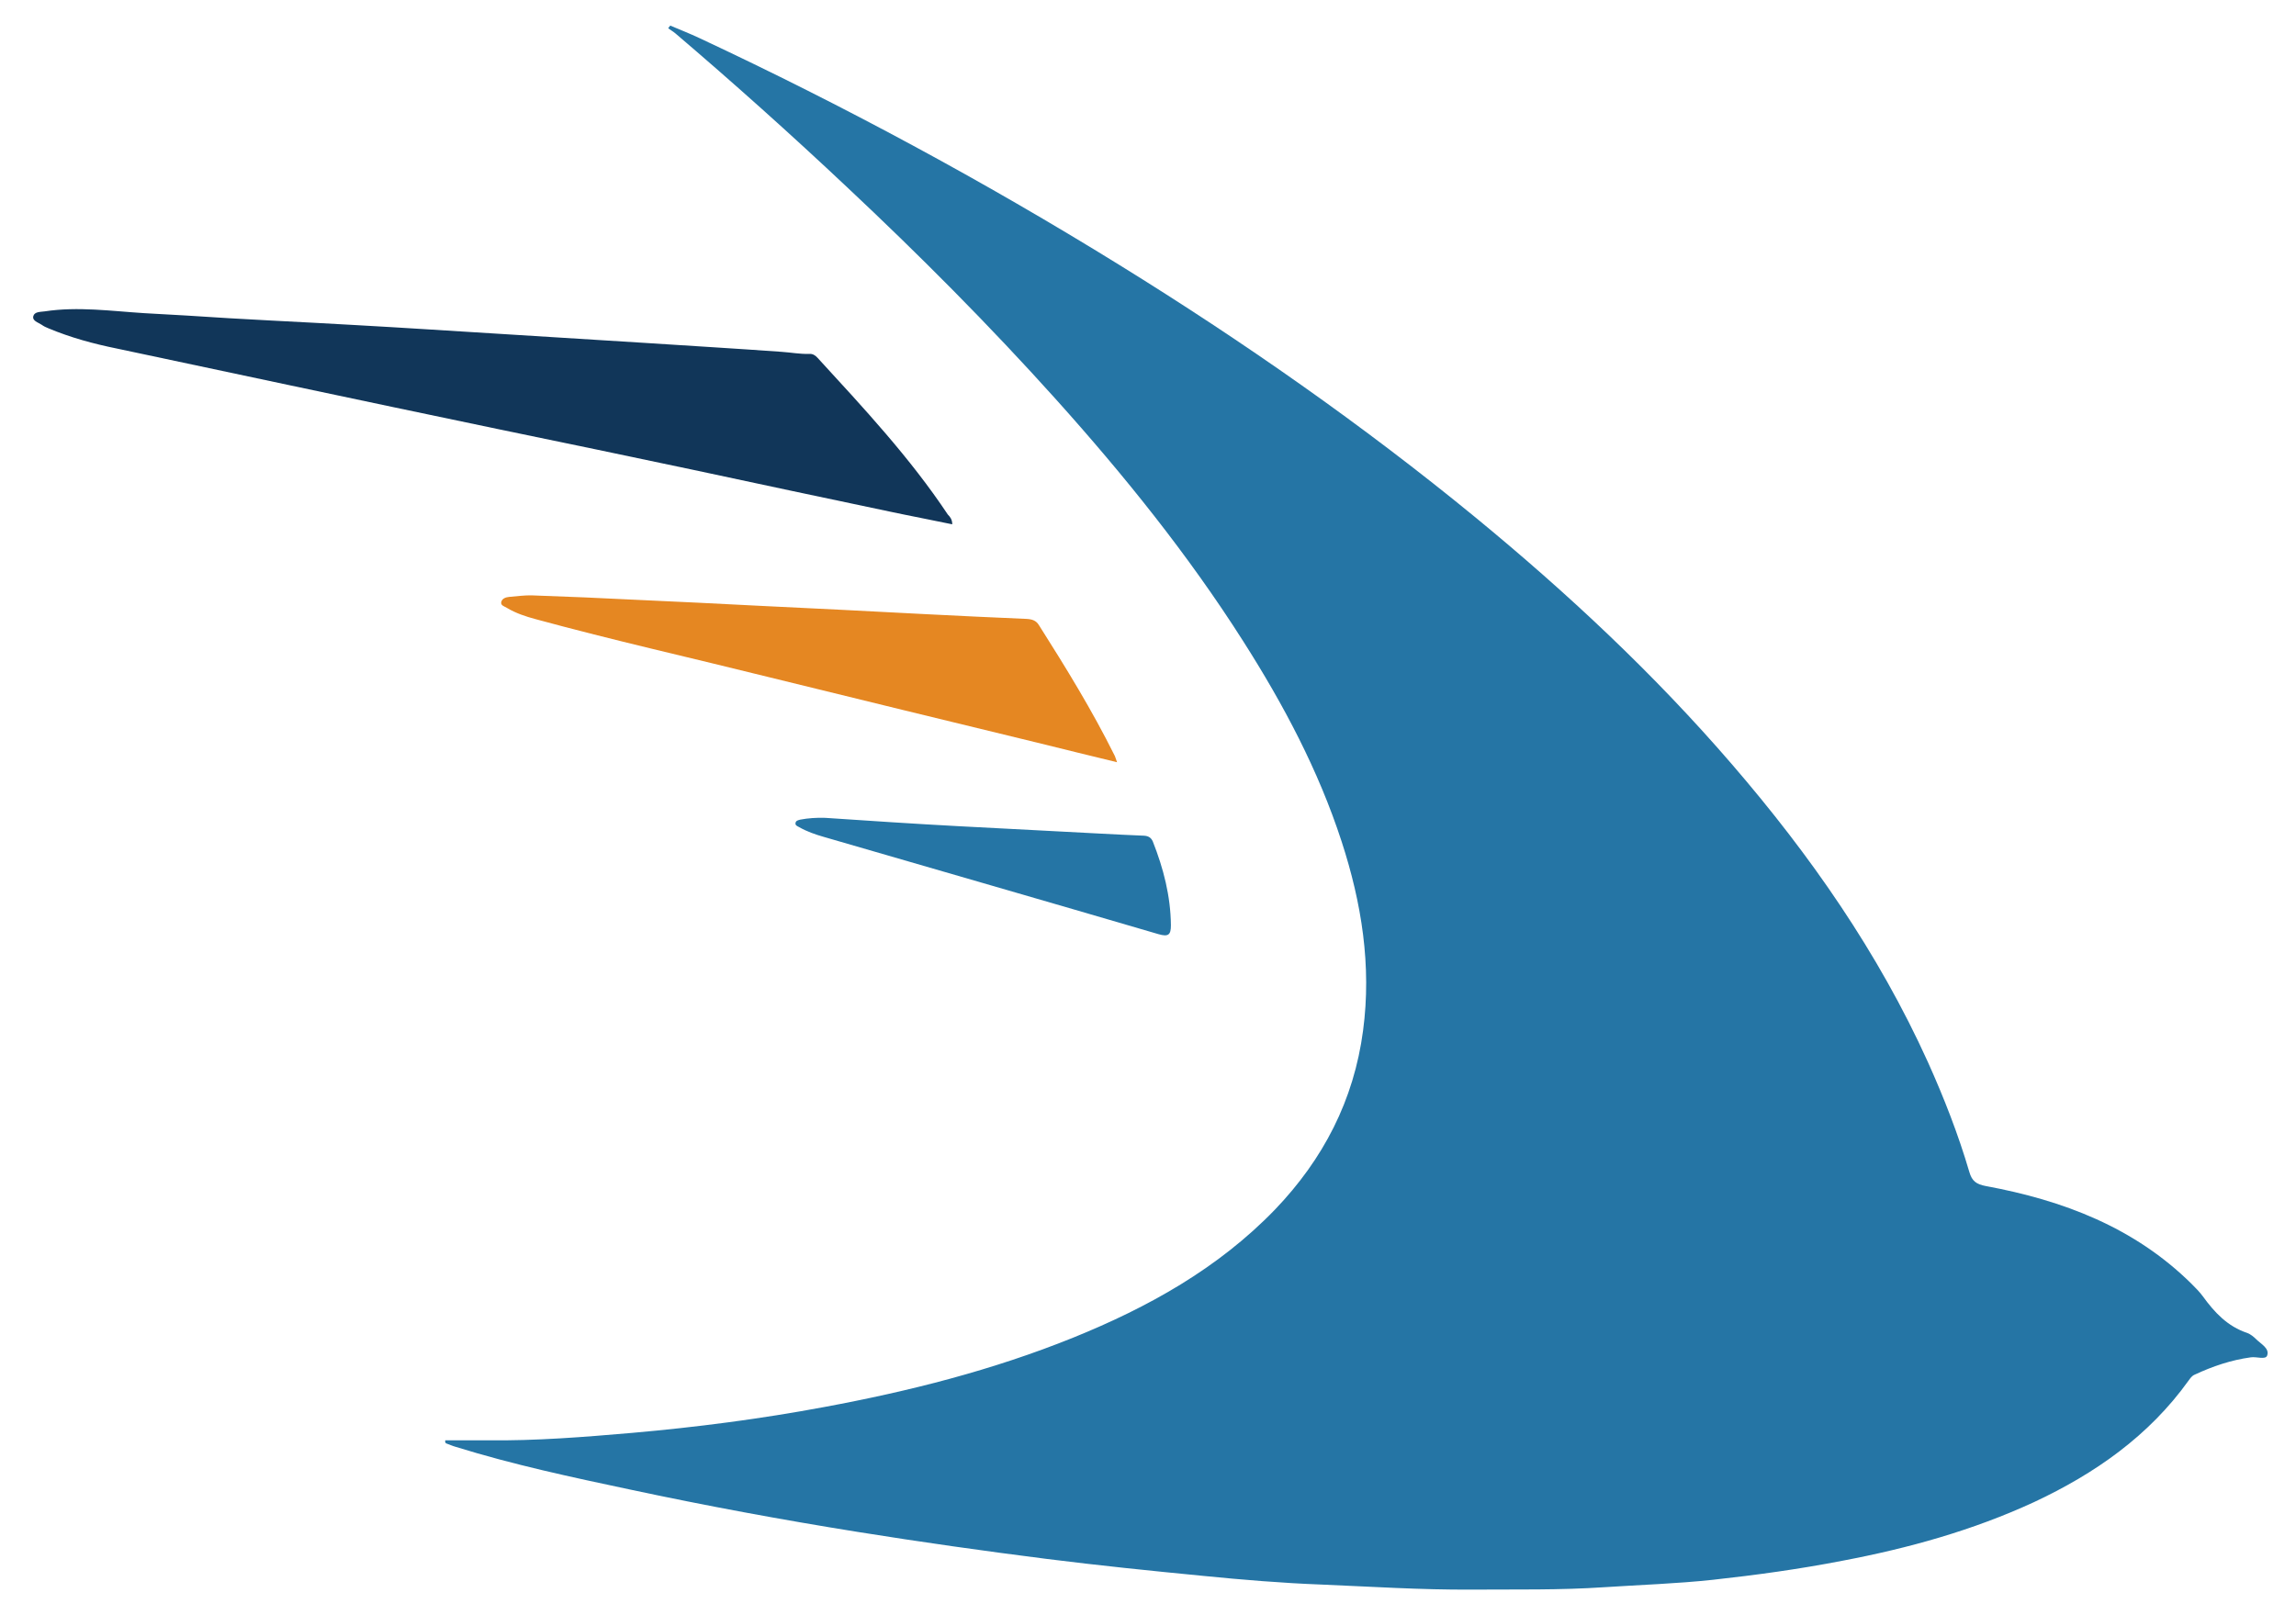
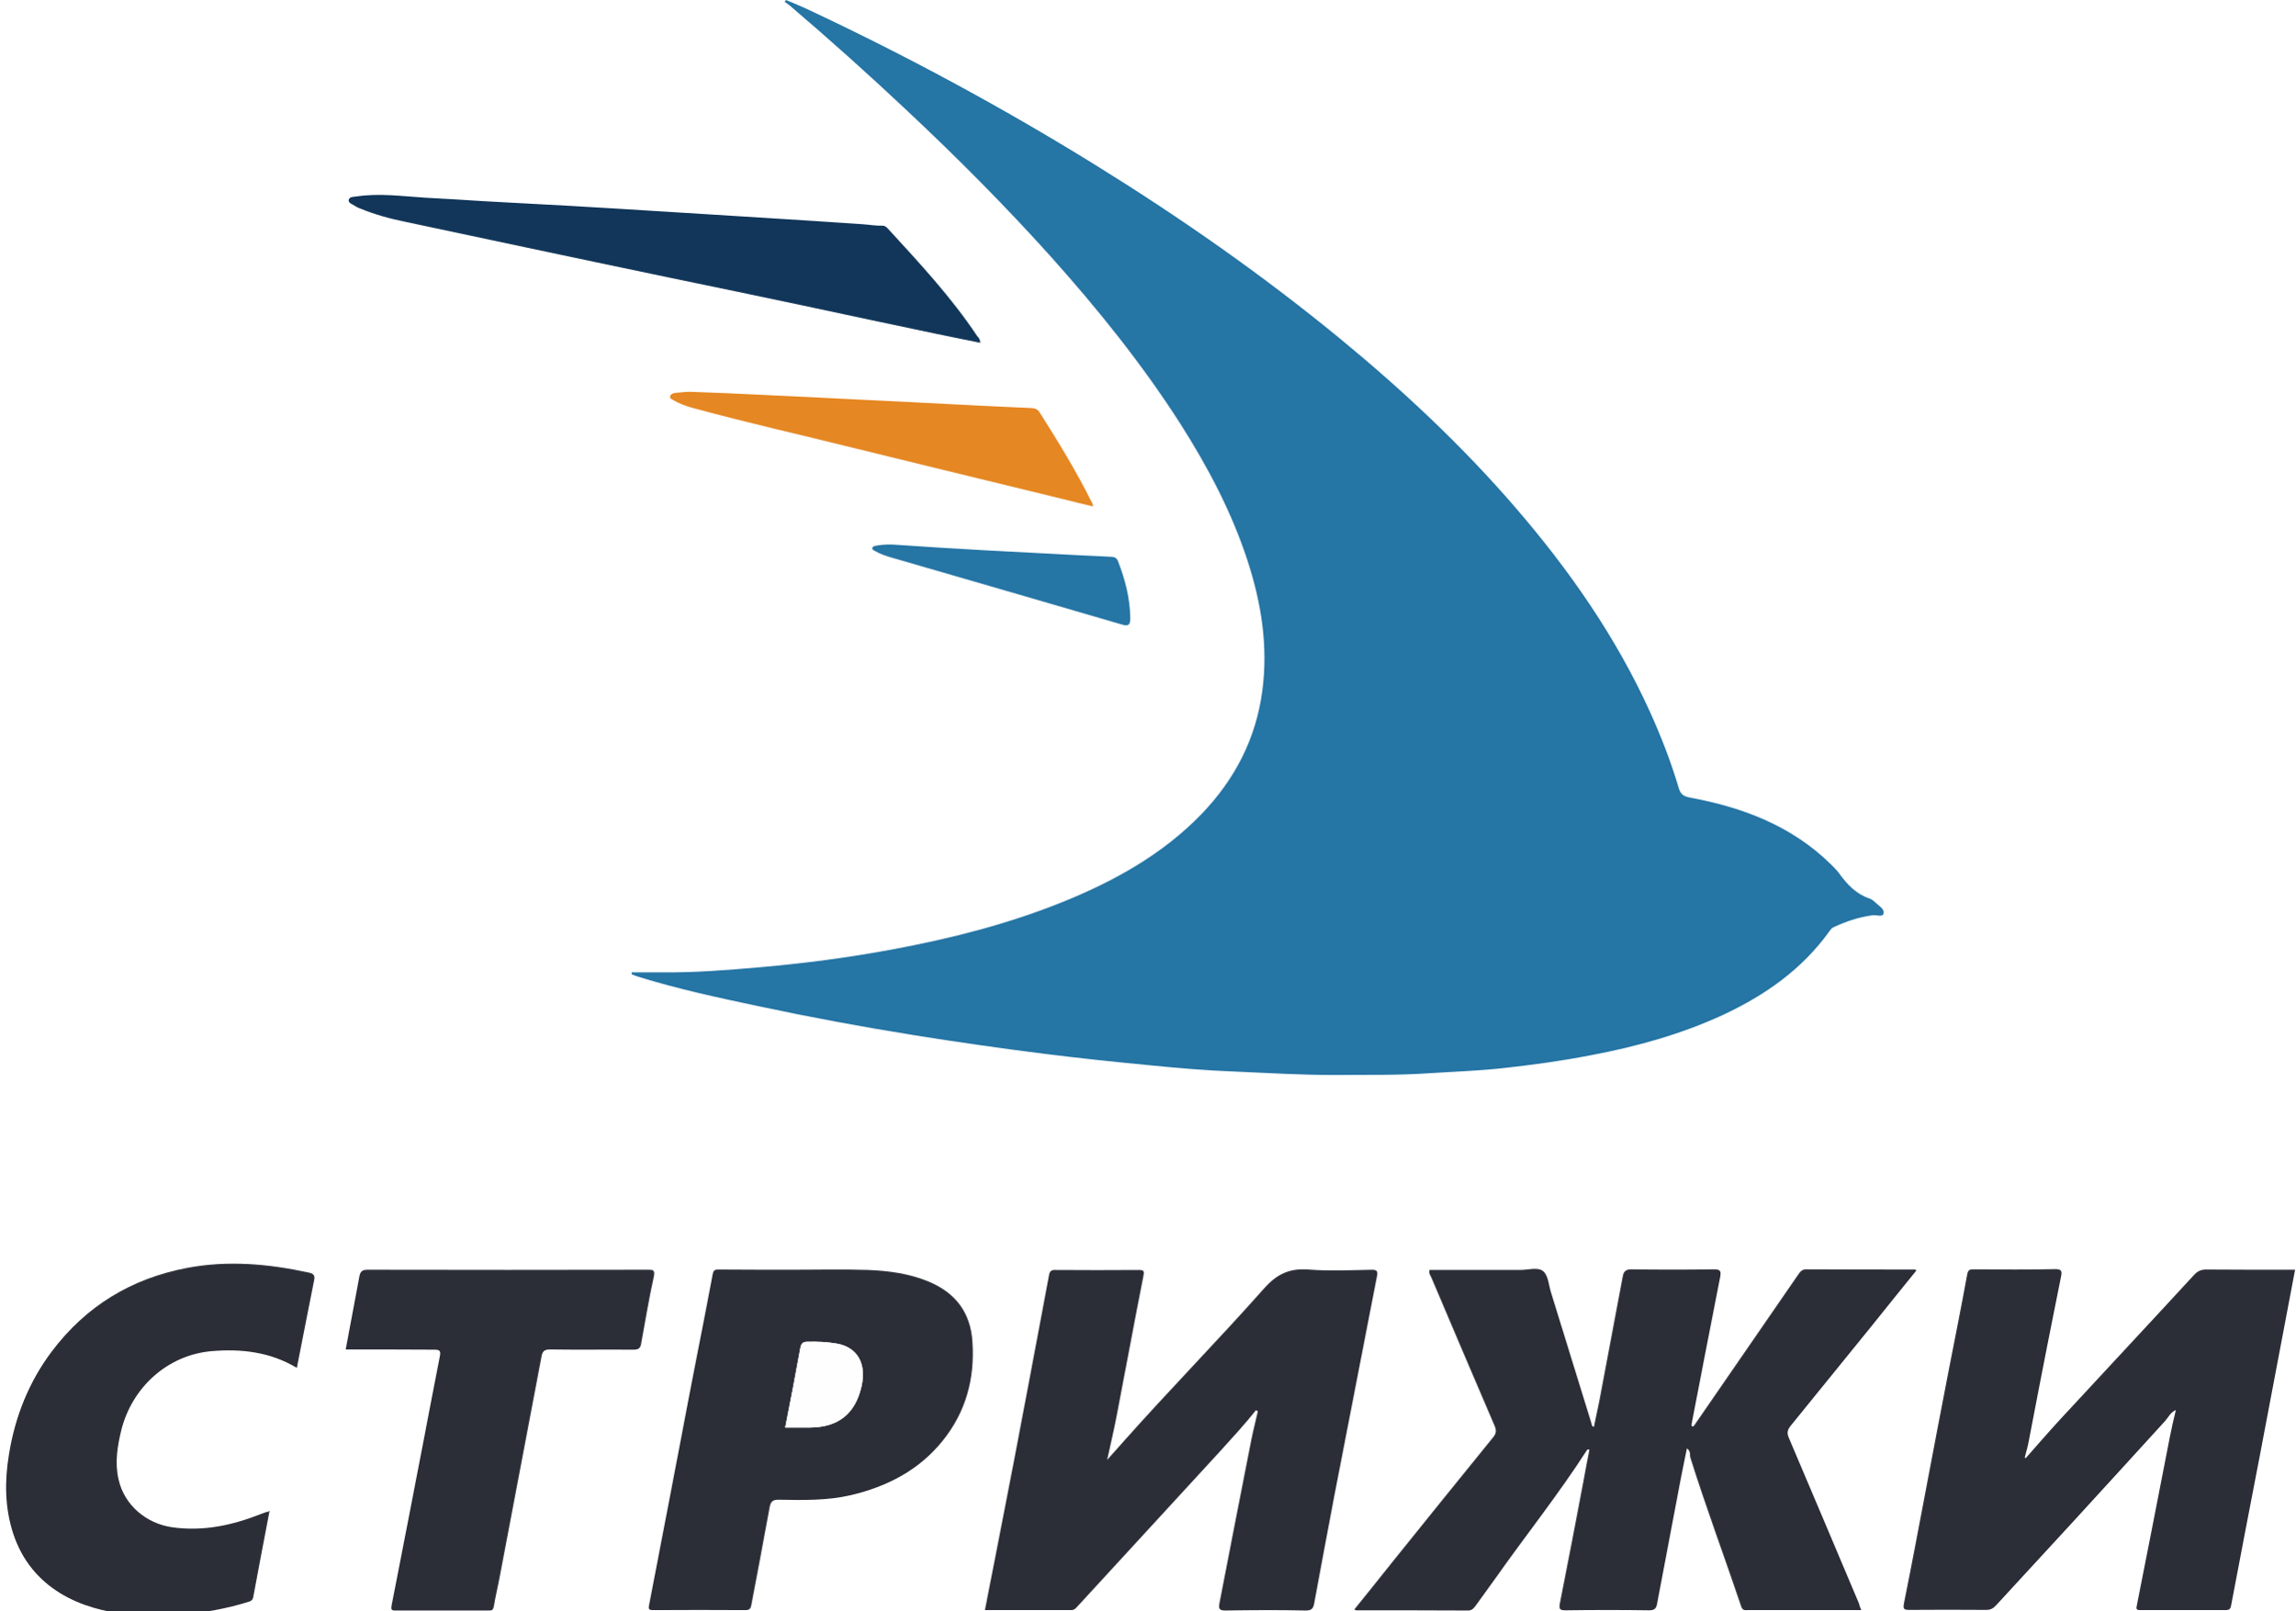
- <svg xmlns="http://www.w3.org/2000/svg" version="1.1" id="Слой_1" x="0px" y="0px" viewBox="0 0 771.8 543" enable-background="new 0 0 771.8 543" xml:space="preserve">
-   <path fill="#2575A5" d="M149.7,484.3c4.7,0,9.5,0,14.2,0c16.2,0.2,32.4-1.1,48.6-2.5c21.6-1.9,43.2-4.7,64.6-8.7  c28.6-5.3,56.6-12.4,83.6-23.3c25.2-10.2,48.8-23.3,67.9-43.1c16.2-16.9,26.5-36.7,29.6-60.2c2.9-21.8-0.5-42.9-7.2-63.5  c-7.8-24-19.6-46.2-33.1-67.4c-18.5-29.1-40.1-55.9-63.1-81.5c-22.3-24.8-45.8-48.4-70.1-71.2c-18.8-17.7-38-34.9-57.7-51.7  c-0.7-0.6-1.6-1.1-2.4-1.7c0.2-0.3,0.5-0.6,0.7-0.9c3.3,1.4,6.6,2.7,9.8,4.2c48.5,22.7,95.6,48.1,141.2,76.3  C418,114.9,458.1,142.9,496,174c30.9,25.4,60.1,52.7,86.2,83c26.3,30.5,49.2,63.3,65.9,100.2c5.4,12,10.2,24.3,13.9,36.9  c0.9,3.1,2.4,4.1,5.5,4.7c26,4.8,50,13.9,69.2,32.9c1.3,1.3,2.7,2.7,3.8,4.2c3.9,5.4,8.3,10.1,14.9,12.3c1.1,0.4,2.2,1.3,3,2.1  c1.6,1.6,4.6,3.1,3.7,5.5c-0.5,1.5-3.6,0.3-5.5,0.6c-6.6,0.9-12.8,3-18.8,5.8c-1,0.4-1.5,1.2-2.1,2c-13.4,18.7-31.5,31.3-52,40.9  c-20.6,9.5-42.2,15.5-64.4,19.7c-14.4,2.8-28.9,4.8-43.5,6.4c-12.1,1.3-24.4,1.7-36.6,2.5c-14.9,1-29.7,0.7-44.6,0.8  c-16.9,0.1-33.7-1-50.5-1.7c-13.2-0.5-26.4-1.6-39.5-2.9c-17.6-1.7-35.1-3.5-52.6-5.7c-21.3-2.7-42.5-5.7-63.7-9.1  c-25.6-4.1-51-8.8-76.3-14.2c-19.8-4.2-39.5-8.4-58.8-14.4c-1.1-0.3-2.2-0.8-3.3-1.2C149.6,485,149.6,484.6,149.7,484.3z" />
-   <path fill="#113659" d="M320.1,176.3c-7.1-1.5-14.1-2.8-21.1-4.3c-22-4.6-43.9-9.3-65.9-14c-21.8-4.6-43.7-9.2-65.6-13.7  c-23.4-4.9-46.8-9.8-70.3-14.8c-19.3-4.1-38.6-8.2-57.9-12.3c-7.9-1.6-15.6-3.7-23-6.8c-0.8-0.3-1.6-0.7-2.3-1.2  c-1.2-0.8-3.2-1.3-2.8-2.9c0.4-1.5,2.3-1.4,3.8-1.6c11.2-1.7,22.4-0.1,33.5,0.6c4.7,0.3,9.5,0.5,14.2,0.8  c18.9,1.3,37.8,2.1,56.7,3.2c16.4,0.9,32.8,2,49.3,3c16,1,32.1,2,48.1,3c15.3,1,30.6,1.9,45.9,3c3.1,0.2,6.2,0.8,9.3,0.7  c1.2-0.1,2.1,0.5,2.9,1.4c15.4,16.8,31,33.5,43.7,52.6C319.4,173.8,320.1,174.7,320.1,176.3z" />
-   <path fill="#E58722" d="M375.5,256.3c-9.4-2.3-18.1-4.4-26.9-6.6c-30-7.3-60.1-14.6-90.1-22c-26.1-6.5-52.4-12.4-78.4-19.5  c-3.4-0.9-6.7-2-9.7-3.8c-0.8-0.5-2.2-0.8-1.9-2s1.6-1.6,2.7-1.7c2.6-0.2,5.2-0.6,7.8-0.5c11.7,0.4,23.4,0.9,35.2,1.5  c13.7,0.6,27.4,1.3,41.1,2c18.6,0.9,37.1,1.8,55.7,2.8c11.3,0.6,22.7,1.1,34,1.6c1.9,0.1,3.3,0.5,4.3,2.2  c9,14.2,17.8,28.5,25.3,43.6C374.9,254.4,375,255,375.5,256.3z" />
-   <path fill="#2575A5" d="M277.4,275c14.9,1,29.8,2,44.8,2.8c10.8,0.6,21.7,1.1,32.5,1.7c10,0.5,19.9,1.1,29.9,1.5  c1.4,0.1,2.3,0.6,2.9,1.9c3.6,9.1,6,18.4,6.1,28.2c0,3.2-0.8,4-4.2,3c-37.5-11-75-21.8-112.5-32.7c-2.8-0.8-5.7-1.8-8.3-3.3  c-0.6-0.3-1.3-0.6-1.2-1.3c0.1-0.9,0.9-1,1.6-1.2C271.6,275.1,274.5,274.9,277.4,275z" />
+ <svg xmlns="http://www.w3.org/2000/svg" version="1.1" id="Слой_1" x="0px" y="0px" viewBox="0 0 1122.7 787.8" style="enable-background:new 0 0 1122.7 787.8;" xml:space="preserve">
+   <style type="text/css">
+ 	.st0{fill:#2575A5;}
+ 	.st1{fill:#2C2E37;}
+ 	.st2{fill:#2B2E37;}
+ 	.st3{fill:#113659;}
+ 	.st4{fill:#E58722;}
+ 	.st5{fill:#FEFEFE;}
+ </style>
+   <path class="st0" d="M309,475.7c4.7,0,9.5,0,14.2,0c16.2,0.2,32.4-1.1,48.6-2.5c21.6-1.9,43.2-4.7,64.6-8.7  c28.6-5.3,56.6-12.4,83.6-23.3c25.2-10.2,48.8-23.3,67.9-43.1c16.2-16.9,26.5-36.7,29.6-60.2c2.9-21.8-0.5-42.9-7.2-63.5  c-7.8-24-19.6-46.2-33.1-67.4C558.6,178,537,151.2,514,125.5c-22.3-24.8-45.8-48.4-70.1-71.2c-18.8-17.7-38-34.9-57.7-51.7  c-0.7-0.6-1.6-1.1-2.4-1.7c0.2-0.3,0.5-0.6,0.7-0.9c3.3,1.4,6.6,2.7,9.8,4.2c48.5,22.7,95.6,48.1,141.2,76.3  c41.7,25.8,81.8,53.8,119.7,84.9c30.9,25.4,60.1,52.7,86.2,83c26.3,30.5,49.2,63.3,65.9,100.2c5.4,12,10.2,24.3,13.9,36.9  c0.9,3.1,2.4,4.1,5.5,4.7c26,4.8,50,13.9,69.2,32.9c1.3,1.3,2.7,2.7,3.8,4.2c3.9,5.4,8.3,10.1,14.9,12.3c1.1,0.4,2.2,1.3,3,2.1  c1.6,1.6,4.6,3.1,3.7,5.5c-0.5,1.5-3.6,0.3-5.5,0.6c-6.6,0.9-12.8,3-18.8,5.8c-1,0.4-1.5,1.2-2.1,2c-13.4,18.7-31.5,31.3-52,40.9  c-20.6,9.5-42.2,15.5-64.4,19.7c-14.4,2.8-28.9,4.8-43.5,6.4c-12.1,1.3-24.4,1.7-36.6,2.5c-14.9,1-29.7,0.7-44.6,0.8  c-16.9,0.1-33.7-1-50.5-1.7c-13.2-0.5-26.4-1.6-39.5-2.9c-17.6-1.7-35.1-3.5-52.6-5.7c-21.3-2.7-42.5-5.7-63.7-9.1  c-25.6-4.1-51-8.8-76.3-14.2c-19.8-4.2-39.5-8.4-58.8-14.4c-1.1-0.3-2.2-0.8-3.3-1.2C308.9,476.4,309,476.1,309,475.7z" />
+   <path class="st1" d="M910.5,787.7c-18.8,0-37.2,0-55.6,0c-1.3,0-2.4,0.3-3.1-1.7c-8.2-24.3-17.2-48.4-24.9-72.9  c-0.4-1.4,0.3-3.1-1.7-4.5c-1.1,5.5-2.2,10.7-3.2,15.9c-3.8,20.1-7.6,40.1-11.4,60.2c-0.4,2.1-1.2,3.1-3.8,3.1  c-13.6-0.2-27.2-0.2-40.9,0c-2.9,0-3.4-0.6-2.8-3.6c4-20,7.8-40.1,11.6-60.1c0.9-5,1.8-9.9,2.8-14.8c-0.6-0.4-1-0.2-1.3,0.3  c-13.9,21.6-29.9,41.6-44.7,62.6c-3.2,4.5-6.4,8.9-9.6,13.3c-1,1.3-1.8,2.4-3.8,2.4c-18.2-0.1-36.5-0.1-54.7-0.1  c-0.2,0-0.4-0.2-0.9-0.4c6.1-7.6,12.2-15.1,18.2-22.7c16.5-20.5,33-41,49.6-61.4c1.6-1.9,1.8-3.4,0.9-5.6  c-10.4-24.2-20.7-48.4-31-72.7c-0.5-1.1-1.4-2.1-0.9-3.7c14.8,0,29.6,0,44.5,0c3.8,0,8.6-1.6,11.2,0.7c2.4,2.1,2.6,6.7,3.7,10.2  c6.6,21.3,13.2,42.7,19.8,64.1c0.2,0.6,0,1.3,1.2,1.8c0.9-4.4,1.8-8.6,2.7-12.9c3.8-20.2,7.6-40.4,11.4-60.6  c0.4-2.4,1.3-3.6,4.2-3.6c13.5,0.2,27,0.2,40.5,0c3,0,3.5,0.8,3,3.6c-4.7,24-9.4,48.1-14,72.1c-0.1,0.3,0.1,0.7,0.1,1.1  c1,0.2,1.3-0.6,1.7-1.2c16.8-24.4,33.6-48.7,50.4-73.1c0.9-1.3,1.8-2.5,3.8-2.5c17.7,0.1,35.5,0.1,53.2,0.1c0.2,0,0.4,0.2,0.8,0.4  c-7.4,9.1-14.7,18.2-22,27.3c-13.2,16.3-26.4,32.6-39.6,48.8c-1.5,1.9-1.9,3.4-0.8,5.9c11.5,27,22.9,54,34.3,81  C909.6,785.5,910,786.4,910.5,787.7z" />
+   <path class="st1" d="M990.9,713.4c5.6-6.3,11.1-12.7,16.8-18.9c21.9-23.7,43.9-47.2,65.7-70.9c1.7-1.8,3.4-2.5,5.8-2.5  c13.2,0.1,26.5,0.1,39.7,0.1c1.2,0,2.5,0,3.8,0c-5.8,30.4-11.5,60.5-17.2,90.7c-4.7,24.5-9.5,49.1-14.1,73.6  c-0.3,1.8-1.1,2.2-2.7,2.2c-13.9,0-27.7,0-41.6,0c-1.7,0-2.3-0.2-1.8-2.3c5.5-27.5,10.8-55.1,16.2-82.7c0.8-4.2,1.8-8.3,2.9-12.9  c-2.8,1.3-3.7,3.6-5.2,5.3c-15.2,16.6-30.3,33.3-45.5,49.8c-12.4,13.5-24.9,27-37.3,40.5c-1.4,1.5-2.7,2.2-4.8,2.2  c-12.5-0.1-25-0.1-37.5,0c-2.6,0-3.3-0.3-2.7-3.3c3.8-18.8,7.3-37.6,10.9-56.5c3.6-18.8,7.1-37.7,10.8-56.5  c3.1-15.9,6.3-31.8,9.2-47.7c0.4-2.4,1.3-2.6,3.3-2.6c13.2,0.1,26.5,0.2,39.7-0.1c3.5-0.1,3.4,1.4,2.9,3.7  c-2.2,11-4.4,22.1-6.6,33.1c-3.1,15.7-6.1,31.3-9.1,47c-0.5,2.8-1.3,5.5-2,8.2C990.5,713.2,990.7,713.3,990.9,713.4z" />
+   <path class="st1" d="M614.4,689.9c-5.4,6.8-11.3,13.2-17.1,19.6c-23.5,25.6-47,51.1-70.5,76.7c-0.8,0.9-1.5,1.5-2.8,1.5  c-14,0-28,0-42.2,0c4.7-24.1,9.4-48,14-71.9c4.9-25.4,9.6-50.8,14.4-76.2c1-5.4,2-10.7,3-16c0.3-1.7,1.2-2.4,3.1-2.3  c13.6,0.1,27.2,0.1,40.9,0c2.7,0,2.5,0.9,2.1,3.1c-4.5,22.8-8.7,45.7-13.1,68.5c-1.3,6.8-2.9,13.5-4.6,21.3c2.9-3.3,5.2-5.8,7.4-8.3  c22.7-25.6,46.7-50,69.4-75.6c6.3-7.1,12.5-9.9,21.7-9.2c10.3,0.8,20.7,0.3,31.1,0.1c2.7,0,2.8,1.1,2.4,3.1  c-6.9,35.7-13.9,71.4-20.8,107.1c-3.4,17.6-6.6,35.3-9.9,52.9c-0.4,2.3-1.1,3.7-4.2,3.6c-13.1-0.3-26.2-0.2-39.4,0  c-2.9,0-3.2-1-2.8-3.4c5.2-26.8,10.4-53.7,15.7-80.5c0.9-4.5,2.1-9,3.1-13.5C615,690.2,614.7,690.1,614.4,689.9z" />
+   <path class="st2" d="M388.5,621.2c12,0,24-0.3,36,0.1c10.1,0.4,20.2,1.7,29.8,5.7c13.2,5.5,20.5,15.2,21.4,29.5  c1.2,17.9-3.2,34.3-14.6,48.4c-11.6,14.4-27.2,22.4-45,26.6c-11.7,2.7-23.5,2.4-35.3,2.2c-2.9,0-3.8,1-4.3,3.6  c-2.9,16.1-6,32.1-9,48.1c-0.3,1.5-0.9,2.3-2.7,2.3c-15.1-0.1-30.2-0.1-45.4,0c-1.9,0-2.3-0.5-1.9-2.4c7-36.2,13.9-72.4,20.8-108.6  c3.4-17.7,7-35.4,10.3-53.2c0.4-2.4,1.4-2.4,3.1-2.4C364.1,621.2,376.3,621.2,388.5,621.2C388.5,621.2,388.5,621.2,388.5,621.2z   M384.1,698.4c4.2,0,8.1,0,12.1,0c13.8-0.1,22.1-6.6,25.2-20c2.6-11.2-1.9-19.3-12.2-21.1c-4.6-0.8-9.4-1-14.1-0.9  c-2.4,0-3.1,0.7-3.6,3.1C389.2,672.3,386.7,685,384.1,698.4z" />
+   <path class="st1" d="M131.7,740c-2.6,13.7-5.3,27.5-7.8,41.2c-0.3,1.6-1.1,2.1-2.2,2.4c-10.8,3.4-21.9,5.4-33.2,6.2  c-8.5,0.6-17,0.8-25.4,0c-23.6-2.2-47.7-12.6-56.6-39.4c-4.2-12.8-4.3-25.8-2.1-39c3-18.4,9.7-35.3,20.9-50.2  c16.7-22.2,38.9-35.7,66.2-40.9c20-3.8,39.9-2,59.6,2.3c1.9,0.4,3.1,1.1,2.6,3.5c-2.9,14.3-5.6,28.6-8.5,43.1  c-13-7.8-27.1-9.4-41.5-8.2c-21.5,1.8-39.1,17.5-44.4,38.8c-1.9,7.9-3.2,15.9-1.3,24c2.8,12.5,13.5,21.6,26.4,23.4  c15.1,2.1,29.3-1,43.2-6.5c1.1-0.5,2.3-0.8,3.5-1.2C131.3,739.7,131.5,739.9,131.7,740z" />
+   <path class="st2" d="M169.1,660.2c2.3-12.1,4.5-24,6.7-35.8c0.5-2.5,1.5-3.2,4.1-3.2c45.6,0.1,91.2,0.1,136.8,0  c2.5,0,3.9-0.2,3.1,3.5c-2.4,10.9-4.2,21.8-6.2,32.8c-0.4,2.4-1.7,2.8-3.8,2.8c-13.6-0.1-27.2,0.1-40.9-0.1c-2.9,0-3.6,1.2-4,3.4  c-6.8,35.8-13.6,71.7-20.4,107.5c-0.9,4.9-2.1,9.7-2.9,14.6c-0.3,1.5-0.6,2.2-2.2,2.2c-15.4,0-30.7,0-46.1,0c-1.7,0-2.1-0.5-1.8-2.2  c5.4-27.7,10.8-55.3,16.1-83c2.5-13.1,5-26.2,7.6-39.4c0.4-2.2,0-3-2.5-3C198.2,660.2,183.7,660.2,169.1,660.2z" />
+   <path class="st3" d="M479.5,167.7c-7.1-1.5-14.1-2.8-21.1-4.3c-22-4.6-43.9-9.3-65.9-14c-21.8-4.6-43.7-9.2-65.6-13.7  c-23.4-4.9-46.8-9.8-70.3-14.8c-19.3-4.1-38.6-8.2-57.9-12.3c-7.9-1.6-15.6-3.7-23-6.8c-0.8-0.3-1.6-0.7-2.3-1.2  c-1.2-0.8-3.2-1.3-2.8-2.9c0.4-1.5,2.3-1.4,3.8-1.6c11.2-1.7,22.4-0.1,33.5,0.6c4.7,0.3,9.5,0.5,14.2,0.8  c18.9,1.3,37.8,2.1,56.7,3.2c16.4,0.9,32.8,2,49.3,3c16,1,32.1,2,48.1,3c15.3,1,30.6,1.9,45.9,3c3.1,0.2,6.2,0.8,9.3,0.7  c1.2-0.1,2.1,0.5,2.9,1.4c15.4,16.8,31,33.5,43.7,52.6C478.8,165.2,479.5,166.1,479.5,167.7z" />
+   <path class="st4" d="M534.8,247.8c-9.4-2.3-18.1-4.4-26.9-6.6c-30-7.3-60.1-14.6-90.1-22c-26.1-6.5-52.4-12.4-78.4-19.5  c-3.4-0.9-6.7-2-9.7-3.8c-0.8-0.5-2.2-0.8-1.9-2c0.3-1.2,1.6-1.6,2.7-1.7c2.6-0.2,5.2-0.6,7.8-0.5c11.7,0.4,23.4,0.9,35.2,1.5  c13.7,0.6,27.4,1.3,41.1,2c18.6,0.9,37.1,1.8,55.7,2.8c11.3,0.6,22.7,1.1,34,1.6c1.9,0.1,3.3,0.5,4.3,2.2  c9,14.2,17.8,28.5,25.3,43.6C534.3,245.8,534.4,246.4,534.8,247.8z" />
+   <path class="st0" d="M436.7,266.4c14.9,1,29.8,2,44.8,2.8c10.8,0.6,21.7,1.1,32.5,1.7c10,0.5,19.9,1.1,29.9,1.5  c1.4,0.1,2.3,0.6,2.9,1.9c3.6,9.1,6,18.4,6.1,28.2c0,3.2-0.8,4-4.2,3c-37.5-11-75-21.8-112.5-32.7c-2.8-0.8-5.7-1.8-8.3-3.3  c-0.6-0.3-1.3-0.6-1.2-1.3c0.1-0.9,0.9-1,1.6-1.2C431,266.5,433.8,266.3,436.7,266.4z" />
+   <path class="st1" d="M131.2,739.5c0.2-0.1,0.5-0.2,0.7-0.3c-0.1,0.3-0.1,0.6-0.1,0.9C131.5,739.9,131.3,739.7,131.2,739.5z" />
+   <path class="st5" d="M384.1,698.4c2.6-13.4,5.1-26.1,7.4-38.9c0.4-2.3,1.2-3,3.6-3.1c4.8-0.1,9.5,0.1,14.1,0.9  c10.3,1.7,14.8,9.9,12.2,21.1c-3.1,13.3-11.4,19.9-25.2,20C392.2,698.4,388.3,698.4,384.1,698.4z" />
</svg>
